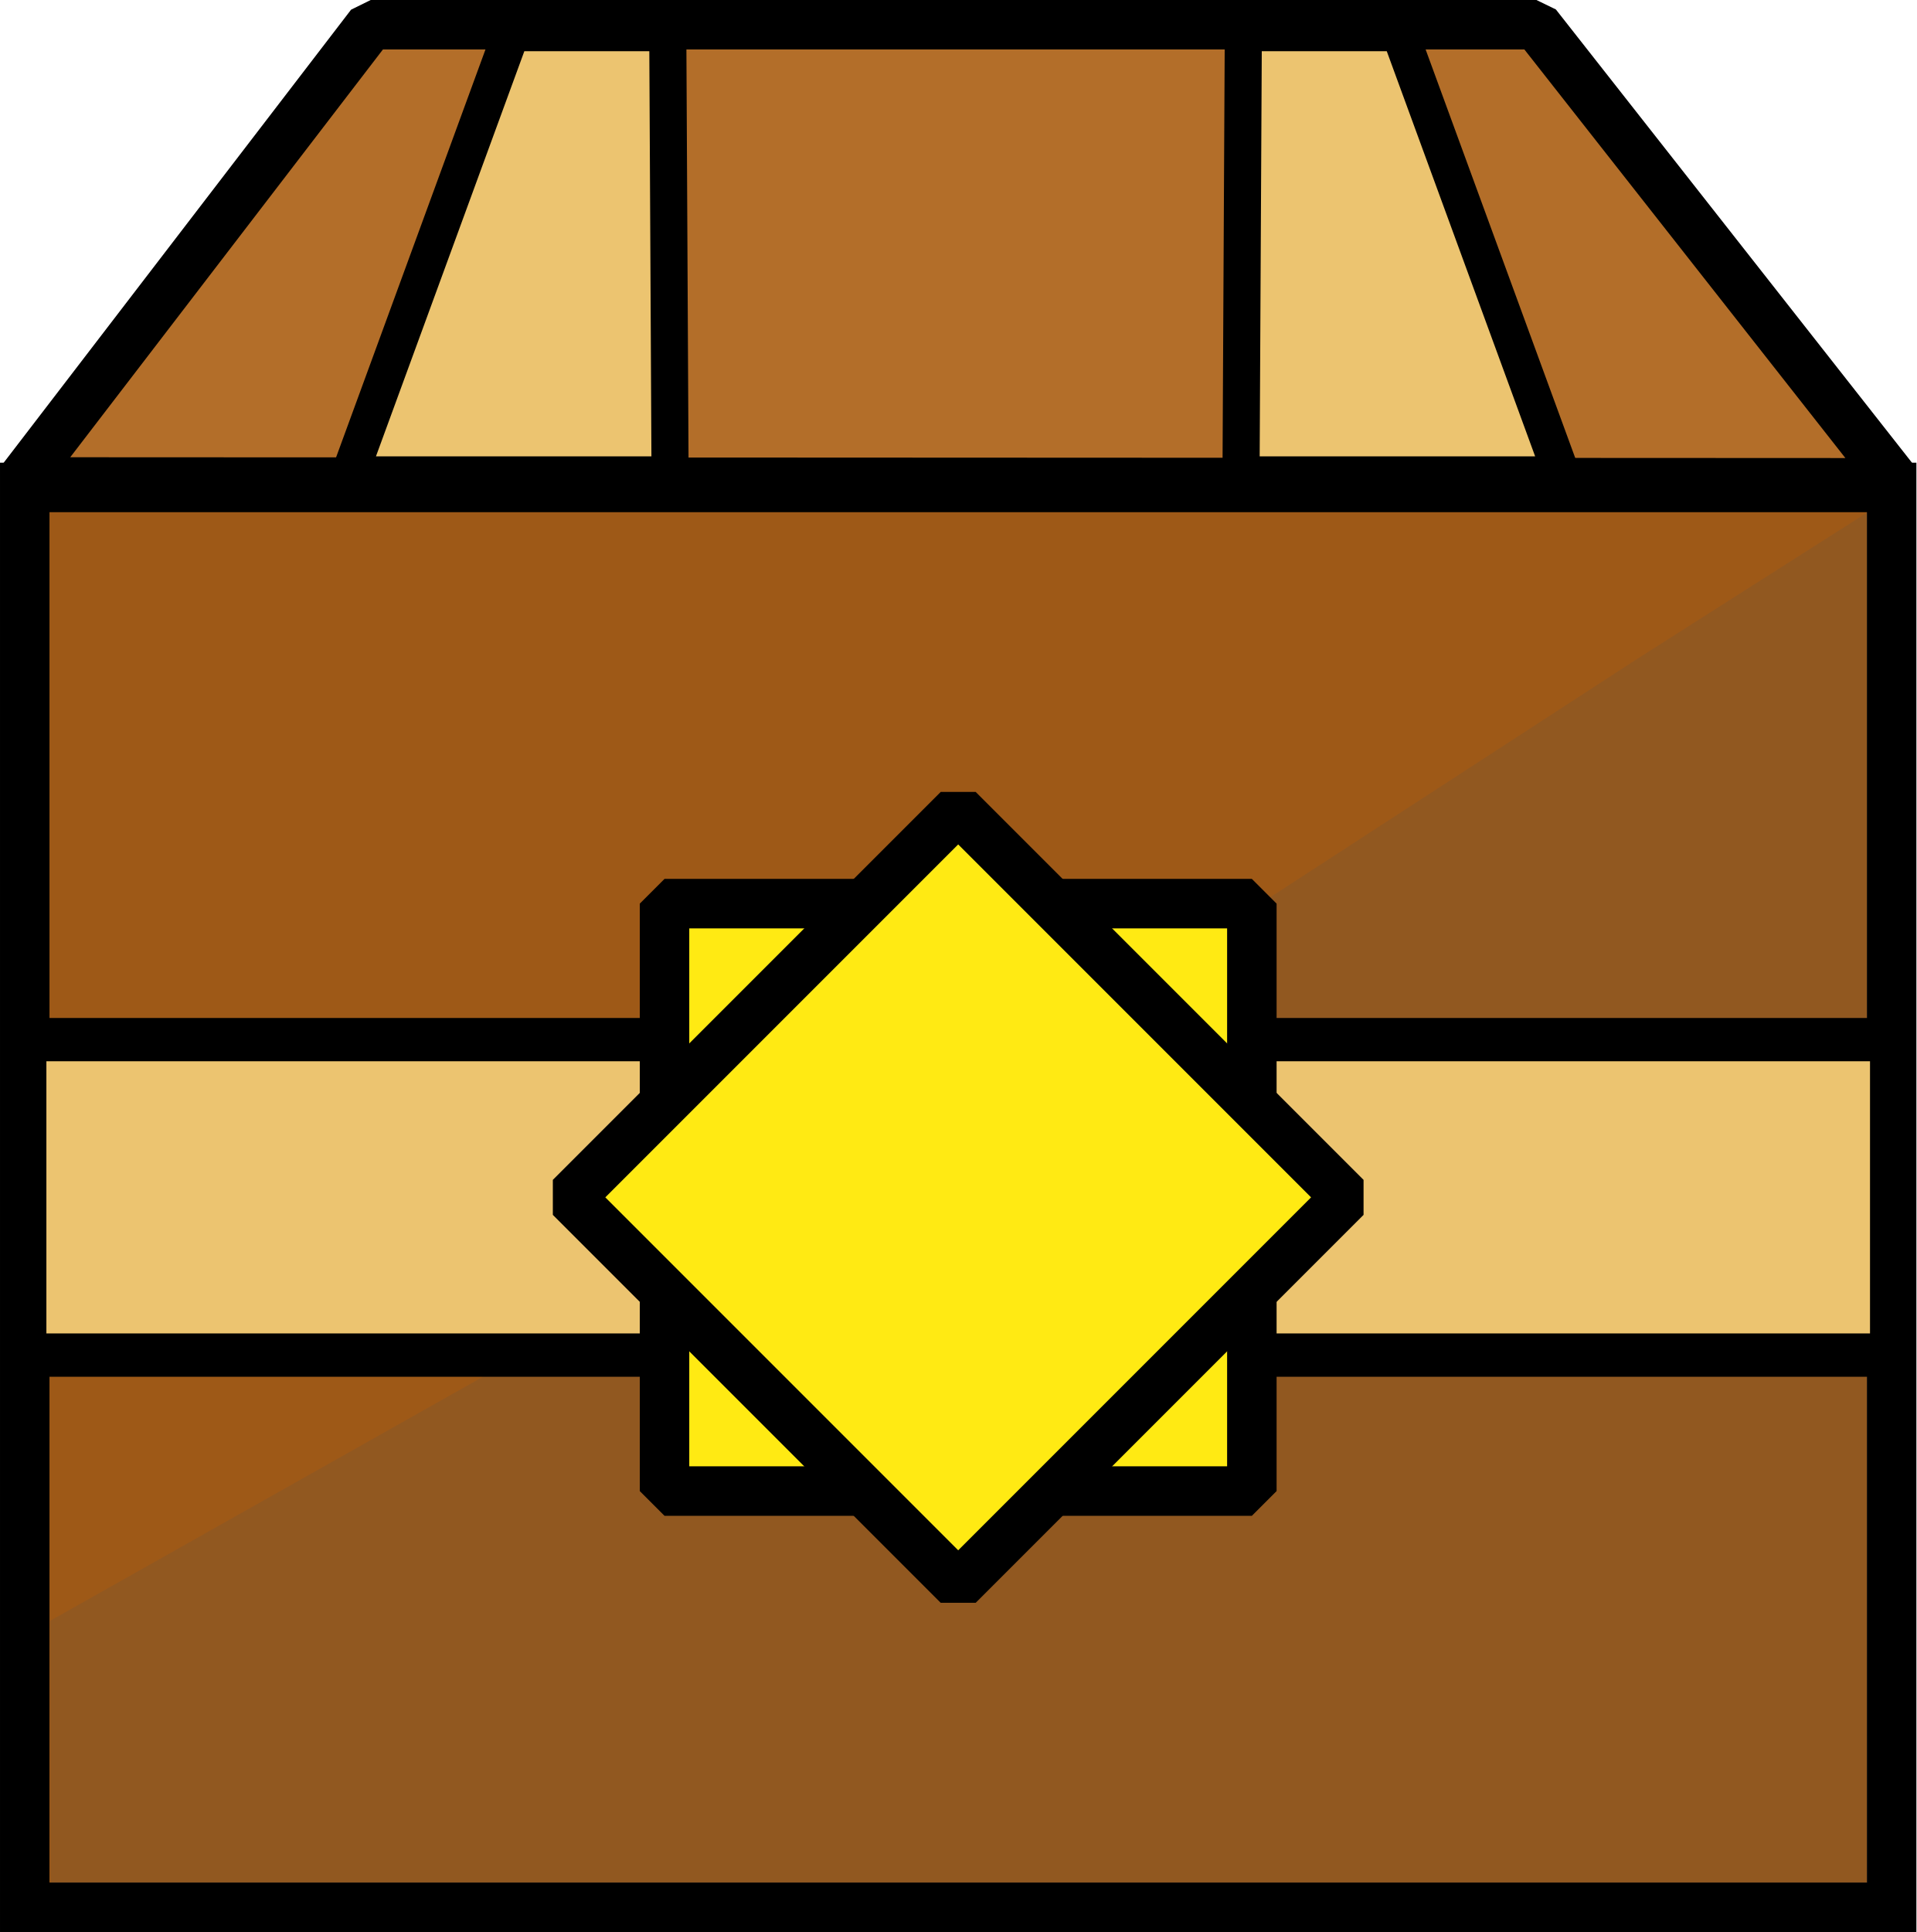
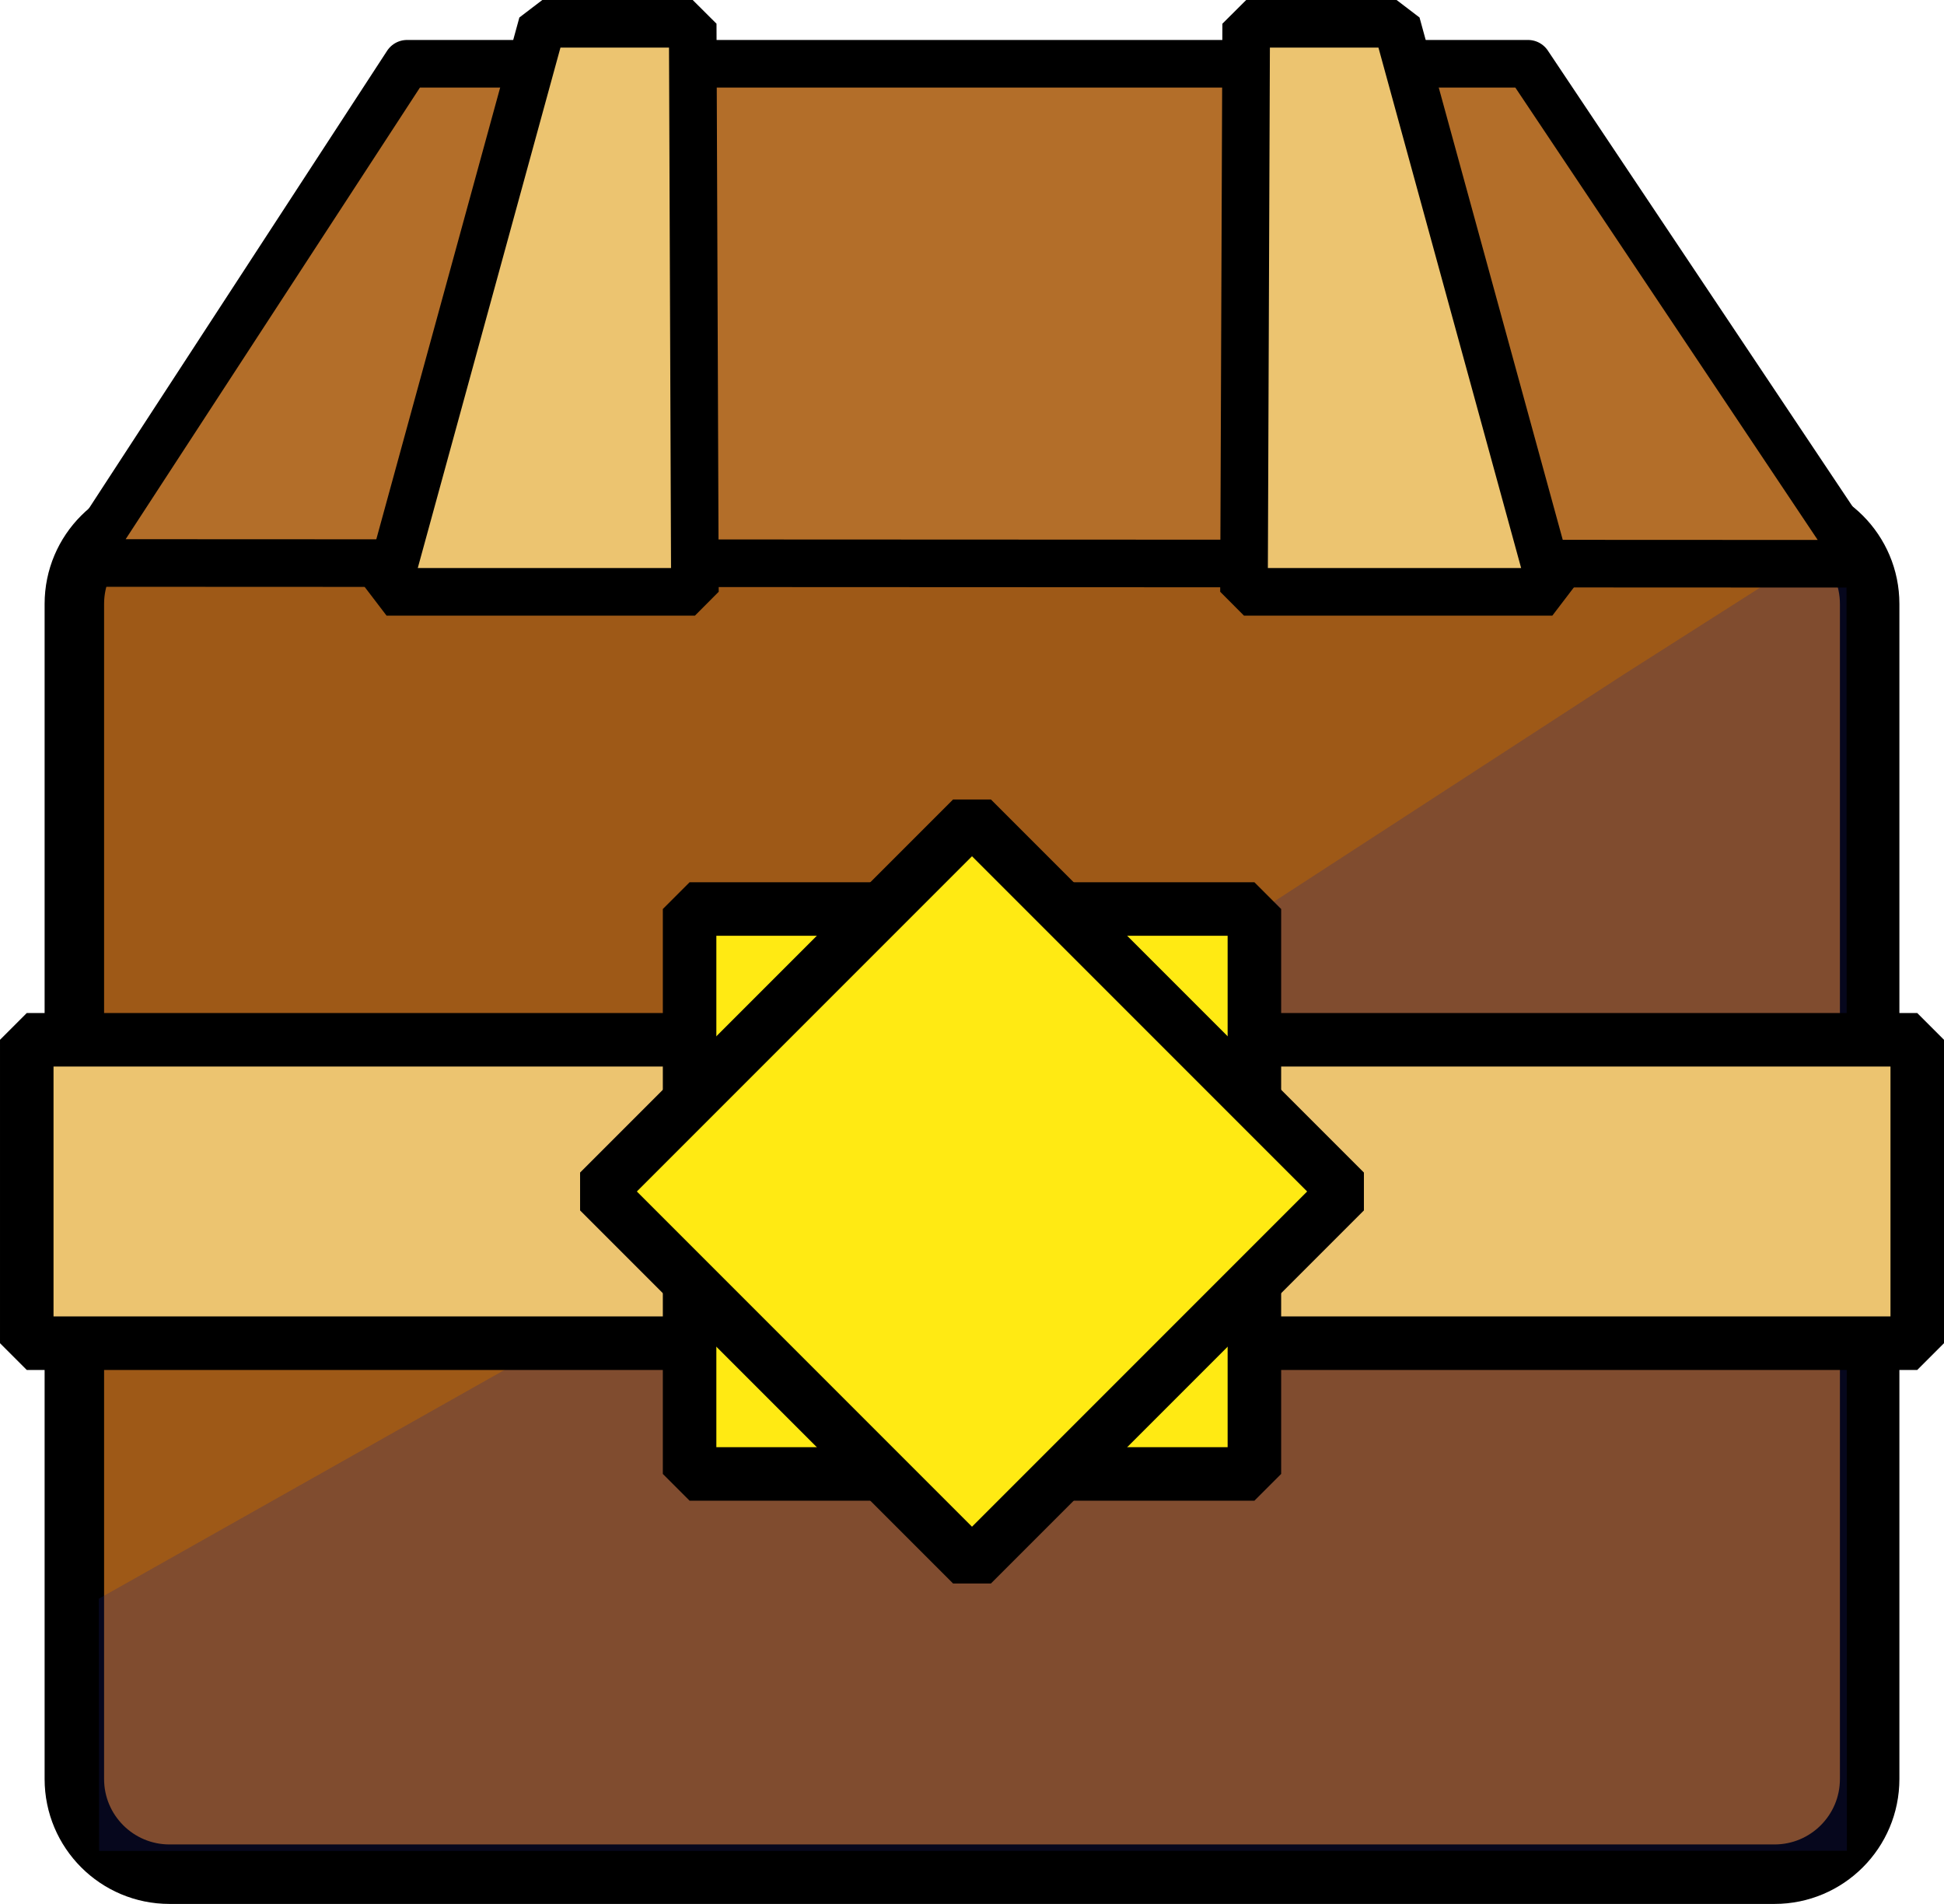
- <svg xmlns="http://www.w3.org/2000/svg" width="81.987mm" height="82.641mm" viewBox="0 0 81.987 82.641" version="1.1" id="svg1">
+ <svg xmlns="http://www.w3.org/2000/svg" width="86.485mm" height="84.684mm" viewBox="0 0 86.485 84.684" version="1.1" id="svg1">
  <defs id="defs1" />
-   <g id="layer1" transform="translate(-359.4737,-13.70231)">
-     <g id="g5" transform="translate(-52.70263,21.19056)">
-       <rect style="fill:#9e5917;fill-opacity:1;stroke:#000000;stroke-width:2.117;stroke-dasharray:none;stroke-opacity:1" id="rect1-9" width="79.87" height="60.732" x="413.235" y="13.362" />
-       <path style="fill:#3a4c66;fill-opacity:0.12;stroke:none;stroke-width:1.852;stroke-linejoin:bevel;stroke-dasharray:none;stroke-opacity:1" d="m 414.323,61.841 34.395,-19.39 33.435,-21.712 9.922,-6.316 0.017,58.63 -77.754,0.008 z" id="path5-4" />
-       <path id="rect2-2" style="fill:#b36e29;fill-opacity:1;stroke:#000000;stroke-width:2.117;stroke-linejoin:bevel;stroke-dasharray:none;stroke-opacity:1" d="m 428.036,-6.43 h 49.871 L 493.304,13.164 413.036,13.128 Z" />
-       <path id="rect5-2-9-2-1" style="fill:#ecc470;fill-opacity:1;stroke:#000000;stroke-width:1.587;stroke-linejoin:bevel;stroke-dasharray:none" d="m 427.125,12.825 6.929,-18.916 6.691,3.7e-4 0.098,18.916 z" />
-       <path id="rect5-2-9-2-1-4" style="fill:#ecc470;fill-opacity:1;stroke:#000000;stroke-width:1.587;stroke-linejoin:bevel;stroke-dasharray:none" d="m 478.988,12.825 -6.929,-18.916 -6.691,3.7e-4 -0.098,18.916 z" />
-       <path id="rect5-23" style="fill:#ecc470;fill-opacity:1;stroke:#000000;stroke-width:1.852;stroke-linejoin:bevel;stroke-dasharray:none" d="m 413.235,36.982 h 79.87 v 13.494 h -79.87 z" />
-       <rect style="fill:#ffea13;fill-opacity:1;stroke:#000000;stroke-width:2.117;stroke-linejoin:bevel;stroke-dasharray:none;stroke-opacity:1" id="rect4-9-2-6" width="25.127" height="25.127" x="31.165" y="-465.733" transform="rotate(90)" />
-       <rect style="fill:#ffea13;fill-opacity:1;stroke:#000000;stroke-width:2.117;stroke-linejoin:bevel;stroke-dasharray:none;stroke-opacity:1" id="rect4-9-2" width="23.467" height="23.467" x="339.627" y="-301.252" transform="rotate(45)" />
+   <g id="layer1" transform="translate(-437.2987,-177.3108)">
+     <g id="g5" transform="translate(27.37132,186.577)">
+       <rect style="fill:#9e5917;fill-opacity:1;stroke:#000000;stroke-width:2.646;stroke-dasharray:none;stroke-opacity:1" id="rect1-9" width="79.87" height="60.732" x="413.235" y="13.362" ry="4.233" />
+       <path style="fill:#1d2383;fill-opacity:0.227;stroke:none;stroke-width:1.852;stroke-linejoin:bevel;stroke-dasharray:none;stroke-opacity:1" d="m 414.323,61.841 34.395,-19.39 33.435,-21.712 9.922,-6.316 0.017,58.63 -77.754,0.008 z" id="path5-4" />
+       <path id="rect2-2" style="fill:#b36e29;fill-opacity:1;stroke:#000000;stroke-width:2.117;stroke-linejoin:round;stroke-dasharray:none;stroke-opacity:1" d="m 428.036,-6.43 h 49.871 l 14.868,22.239 -79.21,-0.035 z" />
+       <path id="rect5-2-9-2-1" style="fill:#ecc470;fill-opacity:1;stroke:#000000;stroke-width:2.117;stroke-linejoin:bevel;stroke-dasharray:none" d="m 427.125,17.058 6.929,-25.266 6.691,3.7e-4 0.098,25.266 z" />
+       <path id="rect5-2-9-2-1-4" style="fill:#ecc470;fill-opacity:1;stroke:#000000;stroke-width:2.117;stroke-linejoin:bevel;stroke-dasharray:none" d="m 478.988,17.058 -6.929,-25.266 -6.691,3.7e-4 -0.098,25.266 z" />
+       <path id="rect5-23" style="fill:#ecc470;fill-opacity:1;stroke:#000000;stroke-width:2.381;stroke-linejoin:bevel;stroke-dasharray:none" d="m 411.118,36.982 h 84.104 v 13.494 h -84.104 z" />
+       <rect style="fill:#ffea13;fill-opacity:1;stroke:#000000;stroke-width:2.381;stroke-linejoin:bevel;stroke-dasharray:none;stroke-opacity:1" id="rect4-9-2-6" width="25.127" height="25.127" x="31.165" y="-465.733" transform="rotate(90)" />
+       <rect style="fill:#ffea13;fill-opacity:1;stroke:#000000;stroke-width:2.381;stroke-linejoin:bevel;stroke-dasharray:none;stroke-opacity:1" id="rect4-9-2" width="23.467" height="23.467" x="339.627" y="-301.252" transform="rotate(45)" />
    </g>
  </g>
</svg>
